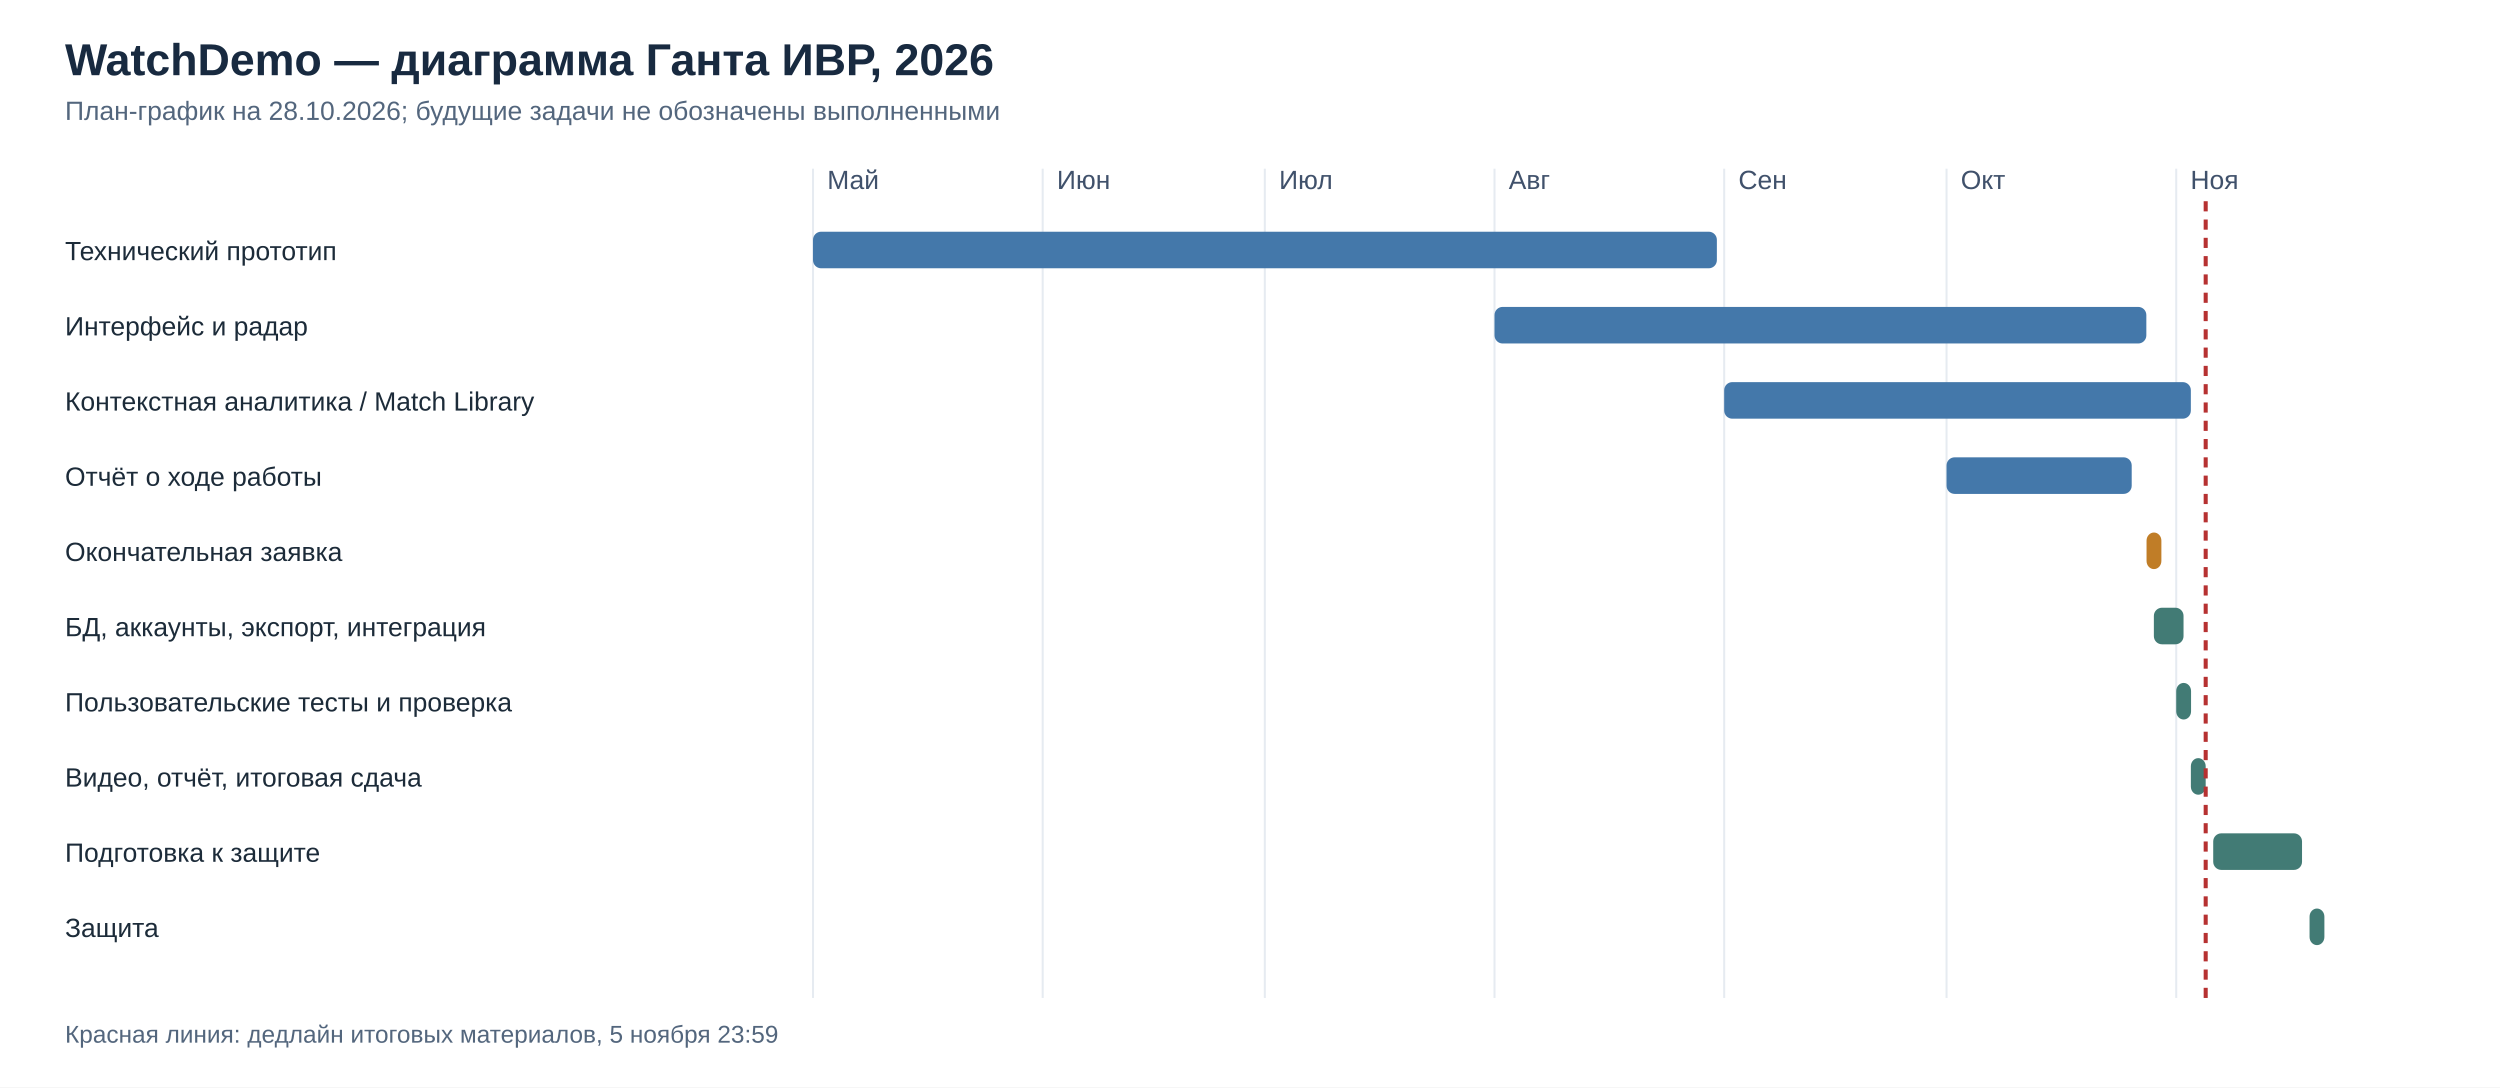
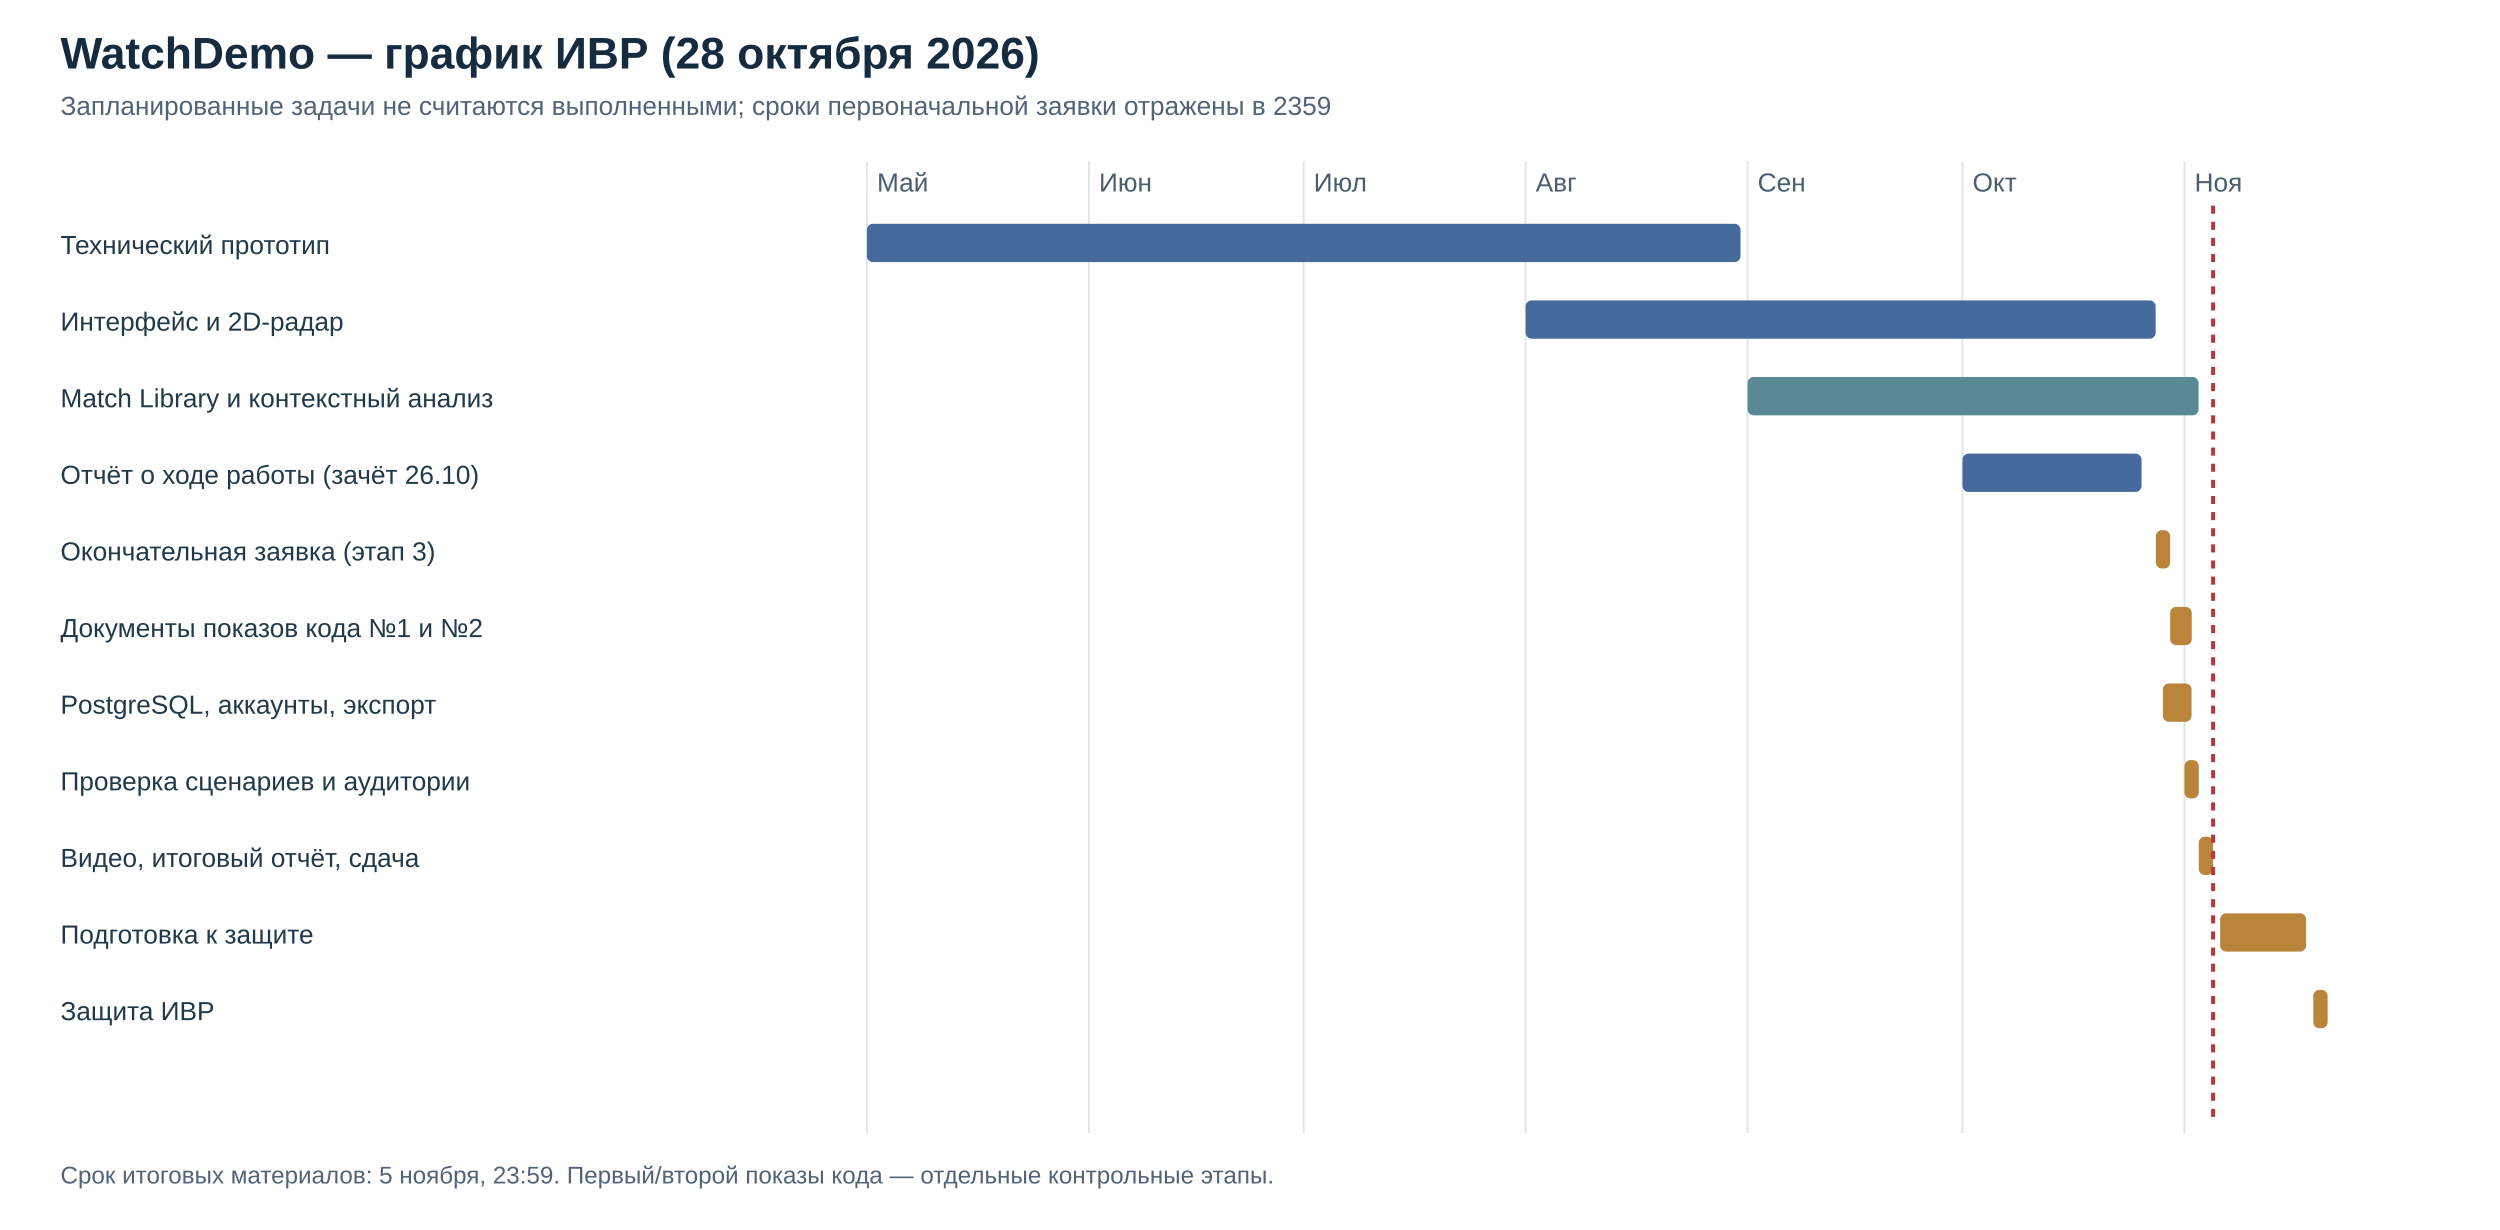
- <svg xmlns="http://www.w3.org/2000/svg" width="1230" height="535" viewBox="0 0 1230 535">
-   <rect width="1230" height="535" fill="#ffffff" />
-   <text x="32" y="37" font-family="Arial,sans-serif" font-weight="700" font-size="22" fill="#182a40">WatchDemo — диаграмма Ганта ИВР, 2026</text>
-   <text x="32" y="59" font-family="Arial,sans-serif" font-size="13" fill="#53667d">План-график на 28.10.2026; будущие задачи не обозначены выполненными</text>
-   <line x1="400.0" x2="400.0" y1="83" y2="491" stroke="#e6ebf1" />
-   <text x="407.0" y="93" font-family="Arial,sans-serif" font-size="13" fill="#40516b">Май</text>
-   <line x1="513.0" x2="513.0" y1="83" y2="491" stroke="#e6ebf1" />
-   <text x="520.0" y="93" font-family="Arial,sans-serif" font-size="13" fill="#40516b">Июн</text>
-   <line x1="622.3" x2="622.3" y1="83" y2="491" stroke="#e6ebf1" />
-   <text x="629.3" y="93" font-family="Arial,sans-serif" font-size="13" fill="#40516b">Июл</text>
-   <line x1="735.3" x2="735.3" y1="83" y2="491" stroke="#e6ebf1" />
-   <text x="742.3" y="93" font-family="Arial,sans-serif" font-size="13" fill="#40516b">Авг</text>
-   <line x1="848.3" x2="848.3" y1="83" y2="491" stroke="#e6ebf1" />
-   <text x="855.3" y="93" font-family="Arial,sans-serif" font-size="13" fill="#40516b">Сен</text>
-   <line x1="957.7" x2="957.7" y1="83" y2="491" stroke="#e6ebf1" />
-   <text x="964.7" y="93" font-family="Arial,sans-serif" font-size="13" fill="#40516b">Окт</text>
-   <line x1="1070.7" x2="1070.7" y1="83" y2="491" stroke="#e6ebf1" />
-   <text x="1077.7" y="93" font-family="Arial,sans-serif" font-size="13" fill="#40516b">Ноя</text>
-   <text x="32" y="128" font-family="Arial,sans-serif" font-size="13" fill="#1c2b39">Технический прототип</text>
-   <rect x="400.0" y="114" width="444.7" height="18" rx="4" fill="#4478aa" />
-   <text x="32" y="165" font-family="Arial,sans-serif" font-size="13" fill="#1c2b39">Интерфейс и радар</text>
-   <rect x="735.3" y="151" width="320.7" height="18" rx="4" fill="#4478aa" />
-   <text x="32" y="202" font-family="Arial,sans-serif" font-size="13" fill="#1c2b39">Контекстная аналитика / Match Library</text>
-   <rect x="848.3" y="188" width="229.6" height="18" rx="4" fill="#4478aa" />
-   <text x="32" y="239" font-family="Arial,sans-serif" font-size="13" fill="#1c2b39">Отчёт о ходе работы</text>
-   <rect x="957.7" y="225" width="91.1" height="18" rx="4" fill="#4478aa" />
-   <text x="32" y="276" font-family="Arial,sans-serif" font-size="13" fill="#1c2b39">Окончательная заявка</text>
-   <rect x="1056.1" y="262" width="7.3" height="18" rx="4" fill="#c07d27" />
-   <text x="32" y="313" font-family="Arial,sans-serif" font-size="13" fill="#1c2b39">БД, аккаунты, экспорт, интеграция</text>
-   <rect x="1059.7" y="299" width="14.6" height="18" rx="4" fill="#427b75" />
-   <text x="32" y="350" font-family="Arial,sans-serif" font-size="13" fill="#1c2b39">Пользовательские тесты и проверка</text>
-   <rect x="1070.7" y="336" width="7.3" height="18" rx="4" fill="#427b75" />
-   <text x="32" y="387" font-family="Arial,sans-serif" font-size="13" fill="#1c2b39">Видео, отчёт, итоговая сдача</text>
-   <rect x="1077.9" y="373" width="7.3" height="18" rx="4" fill="#427b75" />
-   <text x="32" y="424" font-family="Arial,sans-serif" font-size="13" fill="#1c2b39">Подготовка к защите</text>
-   <rect x="1088.9" y="410" width="43.7" height="18" rx="4" fill="#427b75" />
-   <text x="32" y="461" font-family="Arial,sans-serif" font-size="13" fill="#1c2b39">Защита</text>
-   <rect x="1136.3" y="447" width="7.3" height="18" rx="4" fill="#427b75" />
-   <line x1="1085.2" x2="1085.2" y1="99" y2="493" stroke="#b63131" stroke-dasharray="5 4" stroke-width="2" />
-   <text x="32" y="513" font-family="Arial,sans-serif" font-size="12" fill="#53667d">Красная линия: дедлайн итоговых материалов, 5 ноября 23:59</text>
+ <svg xmlns="http://www.w3.org/2000/svg" width="1240" height="610" viewBox="0 0 1240 610">
+   <rect width="1240" height="610" fill="#fff" />
+   <text x="30" y="34" font-family="Arial,sans-serif" font-weight="bold" font-size="22" fill="#142b40">WatchDemo — график ИВР (28 октября 2026)</text>
+   <text x="30" y="57" font-family="Arial,sans-serif" font-size="13" fill="#526379">Запланированные задачи не считаются выполненными; сроки первоначальной заявки отражены в 2359</text>
+   <line x1="430.0" y1="80" x2="430.0" y2="562" stroke="#e1e6ed" />
+   <text x="435.0" y="95" font-family="Arial,sans-serif" font-size="13" fill="#4b5d70">Май</text>
+   <line x1="540.1" y1="80" x2="540.1" y2="562" stroke="#e1e6ed" />
+   <text x="545.1" y="95" font-family="Arial,sans-serif" font-size="13" fill="#4b5d70">Июн</text>
+   <line x1="646.6" y1="80" x2="646.6" y2="562" stroke="#e1e6ed" />
+   <text x="651.6" y="95" font-family="Arial,sans-serif" font-size="13" fill="#4b5d70">Июл</text>
+   <line x1="756.7" y1="80" x2="756.7" y2="562" stroke="#e1e6ed" />
+   <text x="761.7" y="95" font-family="Arial,sans-serif" font-size="13" fill="#4b5d70">Авг</text>
+   <line x1="866.8" y1="80" x2="866.8" y2="562" stroke="#e1e6ed" />
+   <text x="871.8" y="95" font-family="Arial,sans-serif" font-size="13" fill="#4b5d70">Сен</text>
+   <line x1="973.4" y1="80" x2="973.4" y2="562" stroke="#e1e6ed" />
+   <text x="978.4" y="95" font-family="Arial,sans-serif" font-size="13" fill="#4b5d70">Окт</text>
+   <line x1="1083.5" y1="80" x2="1083.5" y2="562" stroke="#e1e6ed" />
+   <text x="1088.5" y="95" font-family="Arial,sans-serif" font-size="13" fill="#4b5d70">Ноя</text>
+   <text x="30" y="126" font-family="Arial,sans-serif" font-size="13" fill="#213a4b">Технический прототип</text>
+   <rect x="430.0" y="111" width="433.3" height="19" rx="3" fill="#466a9c" />
+   <text x="30" y="164" font-family="Arial,sans-serif" font-size="13" fill="#213a4b">Интерфейс и 2D-радар</text>
+   <rect x="756.7" y="149" width="312.5" height="19" rx="3" fill="#466a9c" />
+   <text x="30" y="202" font-family="Arial,sans-serif" font-size="13" fill="#213a4b">Match Library и контекстный анализ</text>
+   <rect x="866.8" y="187" width="223.7" height="19" rx="3" fill="#588994" />
+   <text x="30" y="240" font-family="Arial,sans-serif" font-size="13" fill="#213a4b">Отчёт о ходе работы (зачёт 26.10)</text>
+   <rect x="973.4" y="225" width="88.8" height="19" rx="3" fill="#466a9c" />
+   <text x="30" y="278" font-family="Arial,sans-serif" font-size="13" fill="#213a4b">Окончательная заявка (этап 3)</text>
+   <rect x="1069.3" y="263" width="7.1" height="19" rx="3" fill="#ba843b" />
+   <text x="30" y="316" font-family="Arial,sans-serif" font-size="13" fill="#213a4b">Документы показов кода №1 и №2</text>
+   <rect x="1076.4" y="301" width="10.7" height="19" rx="3" fill="#ba843b" />
+   <text x="30" y="354" font-family="Arial,sans-serif" font-size="13" fill="#213a4b">PostgreSQL, аккаунты, экспорт</text>
+   <rect x="1072.8" y="339" width="14.2" height="19" rx="3" fill="#ba843b" />
+   <text x="30" y="392" font-family="Arial,sans-serif" font-size="13" fill="#213a4b">Проверка сценариев и аудитории</text>
+   <rect x="1083.5" y="377" width="7.1" height="19" rx="3" fill="#ba843b" />
+   <text x="30" y="430" font-family="Arial,sans-serif" font-size="13" fill="#213a4b">Видео, итоговый отчёт, сдача</text>
+   <rect x="1090.6" y="415" width="7.1" height="19" rx="3" fill="#ba843b" />
+   <text x="30" y="468" font-family="Arial,sans-serif" font-size="13" fill="#213a4b">Подготовка к защите</text>
+   <rect x="1101.2" y="453" width="42.6" height="19" rx="3" fill="#ba843b" />
+   <text x="30" y="506" font-family="Arial,sans-serif" font-size="13" fill="#213a4b">Защита ИВР</text>
+   <rect x="1147.4" y="491" width="7.1" height="19" rx="3" fill="#ba843b" />
+   <line x1="1097.7" y1="102" x2="1097.7" y2="557" stroke="#b83737" stroke-width="2" stroke-dasharray="4 4" />
+   <text x="30" y="587" font-family="Arial,sans-serif" font-size="12" fill="#526379">Срок итоговых материалов: 5 ноября, 23:59. Первый/второй показы кода — отдельные контрольные этапы.</text>
</svg>
